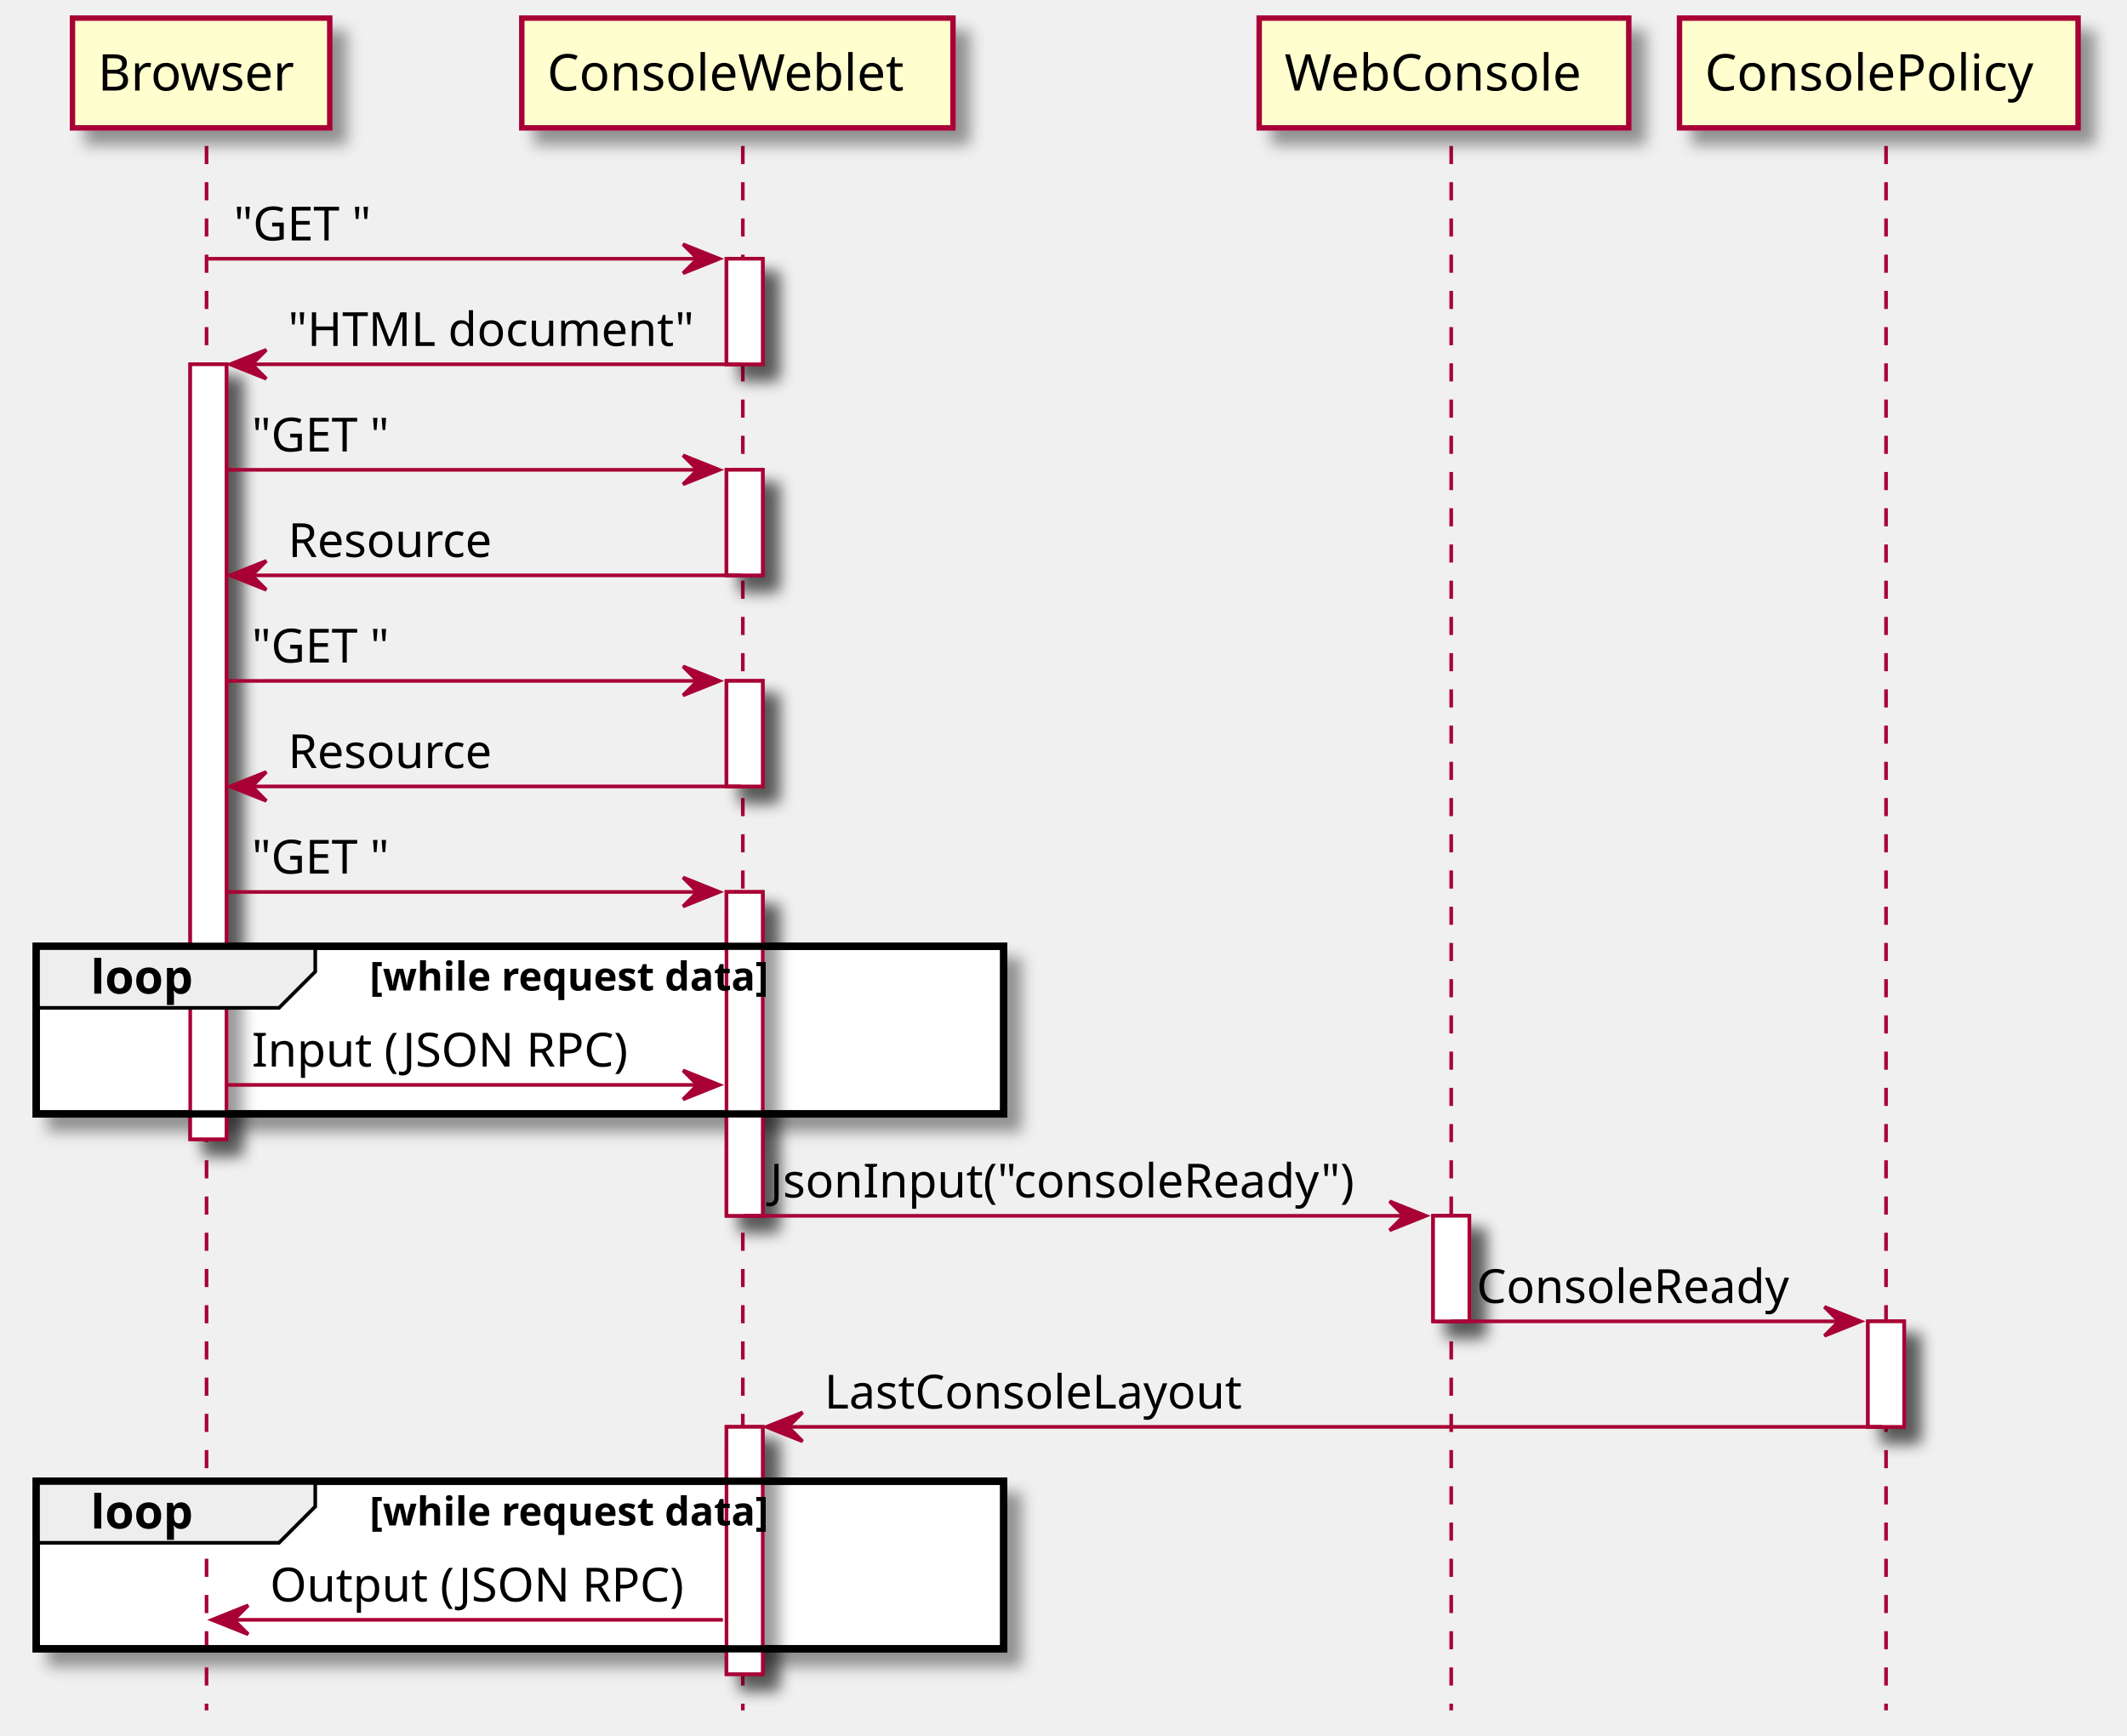
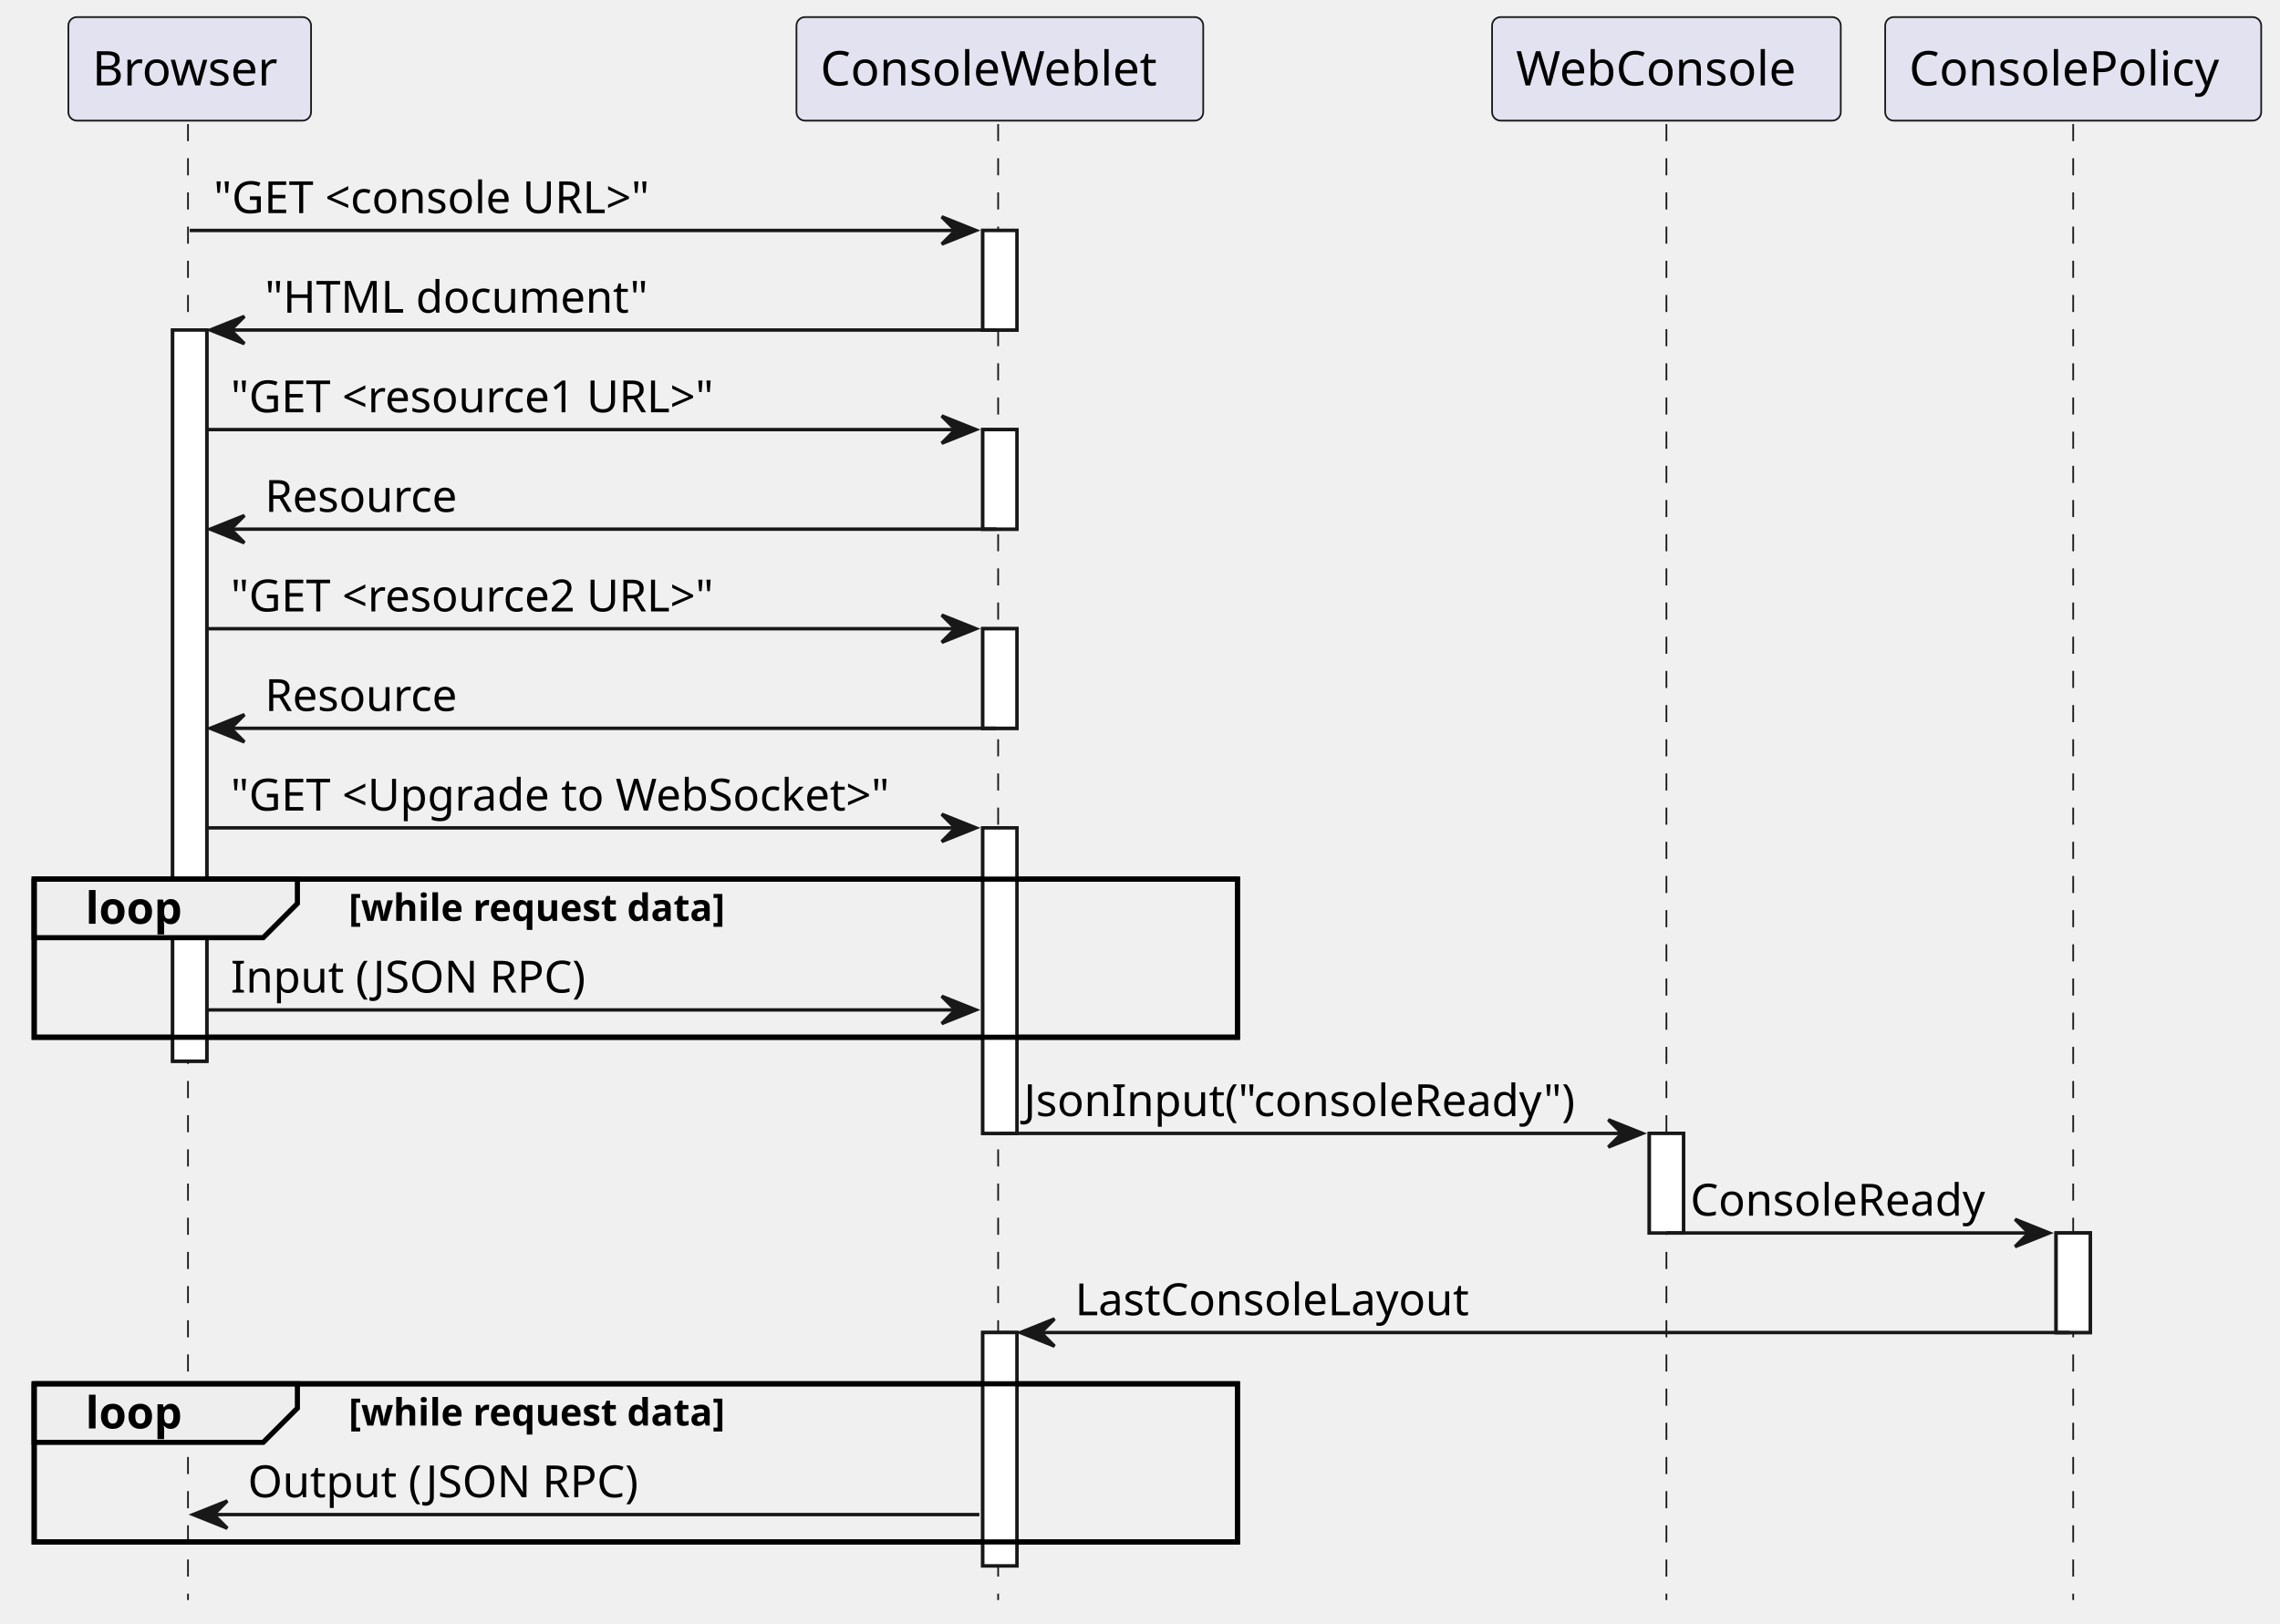
- <svg xmlns="http://www.w3.org/2000/svg" contentScriptType="application/ecmascript" contentStyleType="text/css" height="479px" preserveAspectRatio="none" style="width:587px;height:479px;background:#FFFFFF;" version="1.1" viewBox="0 0 587 479" width="587px" zoomAndPan="magnify">
-   <defs>
-     <filter height="300%" id="f1v0no66sbvric" width="300%" x="-1" y="-1">
-       <feGaussianBlur result="blurOut" stdDeviation="2.0" />
-       <feColorMatrix in="blurOut" result="blurOut2" type="matrix" values="0 0 0 0 0 0 0 0 0 0 0 0 0 0 0 0 0 0 .4 0" />
-       <feOffset dx="4.0" dy="4.0" in="blurOut2" result="blurOut3" />
-       <feBlend in="SourceGraphic" in2="blurOut3" mode="normal" />
-     </filter>
-   </defs>
+ <svg xmlns="http://www.w3.org/2000/svg" contentStyleType="text/css" height="475px" preserveAspectRatio="none" style="width:667px;height:475px;background:#FFFFFF;" version="1.1" viewBox="0 0 667 475" width="667px" zoomAndPan="magnify">
+   <defs />
  <g>
-     <rect fill="#FFFFFF" filter="url(#f1v0no66sbvric)" height="213.93" style="stroke:#A80036;stroke-width:1.0;" width="10" x="52.5" y="100.562" />
-     <rect fill="#FFFFFF" filter="url(#f1v0no66sbvric)" height="29.133" style="stroke:#A80036;stroke-width:1.0;" width="10" x="200.5" y="71.43" />
-     <rect fill="#FFFFFF" filter="url(#f1v0no66sbvric)" height="29.133" style="stroke:#A80036;stroke-width:1.0;" width="10" x="200.5" y="129.695" />
-     <rect fill="#FFFFFF" filter="url(#f1v0no66sbvric)" height="29.133" style="stroke:#A80036;stroke-width:1.0;" width="10" x="200.5" y="187.961" />
-     <rect fill="#FFFFFF" filter="url(#f1v0no66sbvric)" height="89.398" style="stroke:#A80036;stroke-width:1.0;" width="10" x="200.5" y="246.227" />
-     <rect fill="#FFFFFF" filter="url(#f1v0no66sbvric)" height="68.266" style="stroke:#A80036;stroke-width:1.0;" width="10" x="200.5" y="393.891" />
-     <rect fill="#FFFFFF" filter="url(#f1v0no66sbvric)" height="29.133" style="stroke:#A80036;stroke-width:1.0;" width="10" x="395.5" y="335.625" />
-     <rect fill="#FFFFFF" filter="url(#f1v0no66sbvric)" height="29.133" style="stroke:#A80036;stroke-width:1.0;" width="10" x="515.5" y="364.758" />
-     <rect fill="#FFFFFF" filter="url(#f1v0no66sbvric)" height="46.266" style="stroke:#000000;stroke-width:2.0;" width="267" x="10" y="261.227" />
-     <rect fill="#FFFFFF" filter="url(#f1v0no66sbvric)" height="46.266" style="stroke:#000000;stroke-width:2.0;" width="267" x="10" y="408.891" />
-     <line style="stroke:#A80036;stroke-width:1.0;stroke-dasharray:5.0,5.0;" x1="57" x2="57" y1="40.297" y2="472.156" />
-     <line style="stroke:#A80036;stroke-width:1.0;stroke-dasharray:5.0,5.0;" x1="205" x2="205" y1="40.297" y2="472.156" />
-     <line style="stroke:#A80036;stroke-width:1.0;stroke-dasharray:5.0,5.0;" x1="400.5" x2="400.5" y1="40.297" y2="472.156" />
-     <line style="stroke:#A80036;stroke-width:1.0;stroke-dasharray:5.0,5.0;" x1="520.5" x2="520.5" y1="40.297" y2="472.156" />
-     <rect fill="#FEFECE" filter="url(#f1v0no66sbvric)" height="30.297" style="stroke:#A80036;stroke-width:1.5;" width="71" x="20" y="5" />
+     <rect fill="#FFFFFF" height="213.93" style="stroke:#181818;stroke-width:1.0;" width="10" x="50.5" y="96.562" />
+     <rect fill="#FFFFFF" height="29.133" style="stroke:#181818;stroke-width:1.0;" width="10" x="287.5" y="67.43" />
+     <rect fill="#FFFFFF" height="29.133" style="stroke:#181818;stroke-width:1.0;" width="10" x="287.5" y="125.695" />
+     <rect fill="#FFFFFF" height="29.133" style="stroke:#181818;stroke-width:1.0;" width="10" x="287.5" y="183.961" />
+     <rect fill="#FFFFFF" height="89.398" style="stroke:#181818;stroke-width:1.0;" width="10" x="287.5" y="242.227" />
+     <rect fill="#FFFFFF" height="68.266" style="stroke:#181818;stroke-width:1.0;" width="10" x="287.5" y="389.891" />
+     <rect fill="#FFFFFF" height="29.133" style="stroke:#181818;stroke-width:1.0;" width="10" x="482.5" y="331.625" />
+     <rect fill="#FFFFFF" height="29.133" style="stroke:#181818;stroke-width:1.0;" width="10" x="601.5" y="360.758" />
+     <rect fill="none" height="46.266" style="stroke:#000000;stroke-width:1.5;" width="352" x="10" y="257.227" />
+     <rect fill="none" height="46.266" style="stroke:#000000;stroke-width:1.5;" width="352" x="10" y="404.891" />
+     <line style="stroke:#181818;stroke-width:0.5;stroke-dasharray:5.0,5.0;" x1="55" x2="55" y1="36.297" y2="468.156" />
+     <line style="stroke:#181818;stroke-width:0.5;stroke-dasharray:5.0,5.0;" x1="292" x2="292" y1="36.297" y2="468.156" />
+     <line style="stroke:#181818;stroke-width:0.5;stroke-dasharray:5.0,5.0;" x1="487.5" x2="487.5" y1="36.297" y2="468.156" />
+     <line style="stroke:#181818;stroke-width:0.5;stroke-dasharray:5.0,5.0;" x1="606.5" x2="606.5" y1="36.297" y2="468.156" />
+     <rect fill="#E2E2F0" height="30.297" rx="2.5" ry="2.5" style="stroke:#181818;stroke-width:0.5;" width="71" x="20" y="5" />
    <text fill="#000000" font-family="sans-serif" font-size="14" lengthAdjust="spacing" textLength="57" x="27" y="24.995">Browser</text>
-     <rect fill="#FEFECE" filter="url(#f1v0no66sbvric)" height="30.297" style="stroke:#A80036;stroke-width:1.5;" width="119" x="144" y="5" />
-     <text fill="#000000" font-family="sans-serif" font-size="14" lengthAdjust="spacing" textLength="105" x="151" y="24.995">ConsoleWeblet</text>
-     <rect fill="#FEFECE" filter="url(#f1v0no66sbvric)" height="30.297" style="stroke:#A80036;stroke-width:1.5;" width="102" x="347.5" y="5" />
-     <text fill="#000000" font-family="sans-serif" font-size="14" lengthAdjust="spacing" textLength="88" x="354.5" y="24.995">WebConsole</text>
-     <rect fill="#FEFECE" filter="url(#f1v0no66sbvric)" height="30.297" style="stroke:#A80036;stroke-width:1.5;" width="110" x="463.5" y="5" />
-     <text fill="#000000" font-family="sans-serif" font-size="14" lengthAdjust="spacing" textLength="96" x="470.5" y="24.995">ConsolePolicy</text>
-     <rect fill="#FFFFFF" filter="url(#f1v0no66sbvric)" height="213.93" style="stroke:#A80036;stroke-width:1.0;" width="10" x="52.5" y="100.562" />
-     <rect fill="#FFFFFF" filter="url(#f1v0no66sbvric)" height="29.133" style="stroke:#A80036;stroke-width:1.0;" width="10" x="200.5" y="71.43" />
-     <rect fill="#FFFFFF" filter="url(#f1v0no66sbvric)" height="29.133" style="stroke:#A80036;stroke-width:1.0;" width="10" x="200.5" y="129.695" />
-     <rect fill="#FFFFFF" filter="url(#f1v0no66sbvric)" height="29.133" style="stroke:#A80036;stroke-width:1.0;" width="10" x="200.5" y="187.961" />
-     <rect fill="#FFFFFF" filter="url(#f1v0no66sbvric)" height="89.398" style="stroke:#A80036;stroke-width:1.0;" width="10" x="200.5" y="246.227" />
-     <rect fill="#FFFFFF" filter="url(#f1v0no66sbvric)" height="68.266" style="stroke:#A80036;stroke-width:1.0;" width="10" x="200.5" y="393.891" />
-     <rect fill="#FFFFFF" filter="url(#f1v0no66sbvric)" height="29.133" style="stroke:#A80036;stroke-width:1.0;" width="10" x="395.5" y="335.625" />
-     <rect fill="#FFFFFF" filter="url(#f1v0no66sbvric)" height="29.133" style="stroke:#A80036;stroke-width:1.0;" width="10" x="515.5" y="364.758" />
-     <polygon fill="#A80036" points="188.5,67.43,198.5,71.43,188.5,75.43,192.5,71.43" style="stroke:#A80036;stroke-width:1.0;" />
-     <line style="stroke:#A80036;stroke-width:1.0;" x1="57.5" x2="194.5" y1="71.43" y2="71.43" />
-     <text fill="#000000" font-family="sans-serif" font-size="13" lengthAdjust="spacing" textLength="39" x="64.5" y="66.364">"GET "</text>
-     <polygon fill="#A80036" points="73.5,96.562,63.5,100.562,73.5,104.562,69.5,100.562" style="stroke:#A80036;stroke-width:1.0;" />
-     <line style="stroke:#A80036;stroke-width:1.0;" x1="67.5" x2="204.5" y1="100.562" y2="100.562" />
-     <text fill="#000000" font-family="sans-serif" font-size="13" lengthAdjust="spacing" textLength="114" x="79.5" y="95.497">"HTML document"</text>
-     <polygon fill="#A80036" points="188.5,125.695,198.5,129.695,188.5,133.695,192.5,129.695" style="stroke:#A80036;stroke-width:1.0;" />
-     <line style="stroke:#A80036;stroke-width:1.0;" x1="62.5" x2="194.5" y1="129.695" y2="129.695" />
-     <text fill="#000000" font-family="sans-serif" font-size="13" lengthAdjust="spacing" textLength="39" x="69.5" y="124.629">"GET "</text>
-     <polygon fill="#A80036" points="73.5,154.828,63.5,158.828,73.5,162.828,69.5,158.828" style="stroke:#A80036;stroke-width:1.0;" />
-     <line style="stroke:#A80036;stroke-width:1.0;" x1="67.5" x2="204.5" y1="158.828" y2="158.828" />
-     <text fill="#000000" font-family="sans-serif" font-size="13" lengthAdjust="spacing" textLength="59" x="79.5" y="153.762">Resource</text>
-     <polygon fill="#A80036" points="188.5,183.961,198.5,187.961,188.5,191.961,192.5,187.961" style="stroke:#A80036;stroke-width:1.0;" />
-     <line style="stroke:#A80036;stroke-width:1.0;" x1="62.5" x2="194.5" y1="187.961" y2="187.961" />
-     <text fill="#000000" font-family="sans-serif" font-size="13" lengthAdjust="spacing" textLength="39" x="69.5" y="182.895">"GET "</text>
-     <polygon fill="#A80036" points="73.5,213.094,63.5,217.094,73.5,221.094,69.5,217.094" style="stroke:#A80036;stroke-width:1.0;" />
-     <line style="stroke:#A80036;stroke-width:1.0;" x1="67.5" x2="204.5" y1="217.094" y2="217.094" />
-     <text fill="#000000" font-family="sans-serif" font-size="13" lengthAdjust="spacing" textLength="59" x="79.5" y="212.028">Resource</text>
-     <polygon fill="#A80036" points="188.5,242.227,198.5,246.227,188.5,250.227,192.5,246.227" style="stroke:#A80036;stroke-width:1.0;" />
-     <line style="stroke:#A80036;stroke-width:1.0;" x1="62.5" x2="194.5" y1="246.227" y2="246.227" />
-     <text fill="#000000" font-family="sans-serif" font-size="13" lengthAdjust="spacing" textLength="39" x="69.5" y="241.161">"GET "</text>
-     <path d="M10,261.227 L87,261.227 L87,268.227 L77,278.227 L10,278.227 L10,261.227 " fill="#EEEEEE" style="stroke:#000000;stroke-width:1.0;" />
-     <rect fill="none" height="46.266" style="stroke:#000000;stroke-width:2.0;" width="267" x="10" y="261.227" />
-     <text fill="#000000" font-family="sans-serif" font-size="13" font-weight="bold" lengthAdjust="spacing" textLength="32" x="25" y="274.293">loop</text>
-     <text fill="#000000" font-family="sans-serif" font-size="11" font-weight="bold" lengthAdjust="spacing" textLength="131" x="102" y="273.437">[while request data]</text>
-     <polygon fill="#A80036" points="188.5,295.492,198.5,299.492,188.5,303.492,192.5,299.492" style="stroke:#A80036;stroke-width:1.0;" />
-     <line style="stroke:#A80036;stroke-width:1.0;" x1="62.5" x2="194.5" y1="299.492" y2="299.492" />
-     <text fill="#000000" font-family="sans-serif" font-size="13" lengthAdjust="spacing" textLength="107" x="69.5" y="294.426">Input (JSON RPC)</text>
-     <polygon fill="#A80036" points="383.5,331.625,393.5,335.625,383.5,339.625,387.5,335.625" style="stroke:#A80036;stroke-width:1.0;" />
-     <line style="stroke:#A80036;stroke-width:1.0;" x1="205.5" x2="389.5" y1="335.625" y2="335.625" />
-     <text fill="#000000" font-family="sans-serif" font-size="13" lengthAdjust="spacing" textLength="166" x="212.5" y="330.559">JsonInput("consoleReady")</text>
-     <polygon fill="#A80036" points="503.5,360.758,513.5,364.758,503.5,368.758,507.5,364.758" style="stroke:#A80036;stroke-width:1.0;" />
-     <line style="stroke:#A80036;stroke-width:1.0;" x1="400.5" x2="509.5" y1="364.758" y2="364.758" />
-     <text fill="#000000" font-family="sans-serif" font-size="13" lengthAdjust="spacing" textLength="90" x="407.5" y="359.692">ConsoleReady</text>
-     <polygon fill="#A80036" points="221.5,389.891,211.5,393.891,221.5,397.891,217.5,393.891" style="stroke:#A80036;stroke-width:1.0;" />
-     <line style="stroke:#A80036;stroke-width:1.0;" x1="215.5" x2="519.5" y1="393.891" y2="393.891" />
-     <text fill="#000000" font-family="sans-serif" font-size="13" lengthAdjust="spacing" textLength="121" x="227.5" y="388.825">LastConsoleLayout</text>
-     <path d="M10,408.891 L87,408.891 L87,415.891 L77,425.891 L10,425.891 L10,408.891 " fill="#EEEEEE" style="stroke:#000000;stroke-width:1.0;" />
-     <rect fill="none" height="46.266" style="stroke:#000000;stroke-width:2.0;" width="267" x="10" y="408.891" />
-     <text fill="#000000" font-family="sans-serif" font-size="13" font-weight="bold" lengthAdjust="spacing" textLength="32" x="25" y="421.957">loop</text>
-     <text fill="#000000" font-family="sans-serif" font-size="11" font-weight="bold" lengthAdjust="spacing" textLength="131" x="102" y="421.101">[while request data]</text>
-     <polygon fill="#A80036" points="68.5,443.156,58.5,447.156,68.5,451.156,64.5,447.156" style="stroke:#A80036;stroke-width:1.0;" />
-     <line style="stroke:#A80036;stroke-width:1.0;" x1="62.5" x2="199.5" y1="447.156" y2="447.156" />
-     <text fill="#000000" font-family="sans-serif" font-size="13" lengthAdjust="spacing" textLength="119" x="74.5" y="442.09">Output (JSON RPC)</text>
+     <rect fill="#E2E2F0" height="30.297" rx="2.5" ry="2.5" style="stroke:#181818;stroke-width:0.5;" width="119" x="233" y="5" />
+     <text fill="#000000" font-family="sans-serif" font-size="14" lengthAdjust="spacing" textLength="105" x="240" y="24.995">ConsoleWeblet</text>
+     <rect fill="#E2E2F0" height="30.297" rx="2.5" ry="2.5" style="stroke:#181818;stroke-width:0.5;" width="102" x="436.5" y="5" />
+     <text fill="#000000" font-family="sans-serif" font-size="14" lengthAdjust="spacing" textLength="88" x="443.5" y="24.995">WebConsole</text>
+     <rect fill="#E2E2F0" height="30.297" rx="2.5" ry="2.5" style="stroke:#181818;stroke-width:0.5;" width="110" x="551.5" y="5" />
+     <text fill="#000000" font-family="sans-serif" font-size="14" lengthAdjust="spacing" textLength="96" x="558.5" y="24.995">ConsolePolicy</text>
+     <rect fill="#FFFFFF" height="213.93" style="stroke:#181818;stroke-width:1.0;" width="10" x="50.5" y="96.562" />
+     <rect fill="#FFFFFF" height="29.133" style="stroke:#181818;stroke-width:1.0;" width="10" x="287.5" y="67.43" />
+     <rect fill="#FFFFFF" height="29.133" style="stroke:#181818;stroke-width:1.0;" width="10" x="287.5" y="125.695" />
+     <rect fill="#FFFFFF" height="29.133" style="stroke:#181818;stroke-width:1.0;" width="10" x="287.5" y="183.961" />
+     <rect fill="#FFFFFF" height="89.398" style="stroke:#181818;stroke-width:1.0;" width="10" x="287.5" y="242.227" />
+     <rect fill="#FFFFFF" height="68.266" style="stroke:#181818;stroke-width:1.0;" width="10" x="287.5" y="389.891" />
+     <rect fill="#FFFFFF" height="29.133" style="stroke:#181818;stroke-width:1.0;" width="10" x="482.5" y="331.625" />
+     <rect fill="#FFFFFF" height="29.133" style="stroke:#181818;stroke-width:1.0;" width="10" x="601.5" y="360.758" />
+     <polygon fill="#181818" points="275.5,63.43,285.5,67.43,275.5,71.43,279.5,67.43" style="stroke:#181818;stroke-width:1.0;" />
+     <line style="stroke:#181818;stroke-width:1.0;" x1="55.5" x2="281.5" y1="67.43" y2="67.43" />
+     <text fill="#000000" font-family="sans-serif" font-size="13" lengthAdjust="spacing" textLength="139" x="62.5" y="62.364">"GET &lt;console URL&gt;"</text>
+     <polygon fill="#181818" points="71.5,92.562,61.5,96.562,71.5,100.562,67.5,96.562" style="stroke:#181818;stroke-width:1.0;" />
+     <line style="stroke:#181818;stroke-width:1.0;" x1="65.5" x2="291.5" y1="96.562" y2="96.562" />
+     <text fill="#000000" font-family="sans-serif" font-size="13" lengthAdjust="spacing" textLength="114" x="77.5" y="91.497">"HTML document"</text>
+     <polygon fill="#181818" points="275.5,121.695,285.5,125.695,275.5,129.695,279.5,125.695" style="stroke:#181818;stroke-width:1.0;" />
+     <line style="stroke:#181818;stroke-width:1.0;" x1="60.5" x2="281.5" y1="125.695" y2="125.695" />
+     <text fill="#000000" font-family="sans-serif" font-size="13" lengthAdjust="spacing" textLength="154" x="67.5" y="120.629">"GET &lt;resource1 URL&gt;"</text>
+     <polygon fill="#181818" points="71.5,150.828,61.5,154.828,71.5,158.828,67.5,154.828" style="stroke:#181818;stroke-width:1.0;" />
+     <line style="stroke:#181818;stroke-width:1.0;" x1="65.5" x2="291.5" y1="154.828" y2="154.828" />
+     <text fill="#000000" font-family="sans-serif" font-size="13" lengthAdjust="spacing" textLength="59" x="77.5" y="149.762">Resource</text>
+     <polygon fill="#181818" points="275.5,179.961,285.5,183.961,275.5,187.961,279.5,183.961" style="stroke:#181818;stroke-width:1.0;" />
+     <line style="stroke:#181818;stroke-width:1.0;" x1="60.5" x2="281.5" y1="183.961" y2="183.961" />
+     <text fill="#000000" font-family="sans-serif" font-size="13" lengthAdjust="spacing" textLength="154" x="67.5" y="178.895">"GET &lt;resource2 URL&gt;"</text>
+     <polygon fill="#181818" points="71.5,209.094,61.5,213.094,71.5,217.094,67.5,213.094" style="stroke:#181818;stroke-width:1.0;" />
+     <line style="stroke:#181818;stroke-width:1.0;" x1="65.5" x2="291.5" y1="213.094" y2="213.094" />
+     <text fill="#000000" font-family="sans-serif" font-size="13" lengthAdjust="spacing" textLength="59" x="77.5" y="208.028">Resource</text>
+     <polygon fill="#181818" points="275.5,238.227,285.5,242.227,275.5,246.227,279.5,242.227" style="stroke:#181818;stroke-width:1.0;" />
+     <line style="stroke:#181818;stroke-width:1.0;" x1="60.5" x2="281.5" y1="242.227" y2="242.227" />
+     <text fill="#000000" font-family="sans-serif" font-size="13" lengthAdjust="spacing" textLength="208" x="67.5" y="237.161">"GET &lt;Upgrade to WebSocket&gt;"</text>
+     <path d="M10,257.227 L87,257.227 L87,264.359 L77,274.359 L10,274.359 L10,257.227 " fill="#EEEEEE" style="stroke:#000000;stroke-width:1.5;" />
+     <rect fill="none" height="46.266" style="stroke:#000000;stroke-width:1.5;" width="352" x="10" y="257.227" />
+     <text fill="#000000" font-family="sans-serif" font-size="13" font-weight="bold" lengthAdjust="spacing" textLength="32" x="25" y="270.293">loop</text>
+     <text fill="#000000" font-family="sans-serif" font-size="11" font-weight="bold" lengthAdjust="spacing" textLength="131" x="102" y="269.437">[while request data]</text>
+     <polygon fill="#181818" points="275.5,291.492,285.5,295.492,275.5,299.492,279.5,295.492" style="stroke:#181818;stroke-width:1.0;" />
+     <line style="stroke:#181818;stroke-width:1.0;" x1="60.5" x2="281.5" y1="295.492" y2="295.492" />
+     <text fill="#000000" font-family="sans-serif" font-size="13" lengthAdjust="spacing" textLength="107" x="67.5" y="290.426">Input (JSON RPC)</text>
+     <polygon fill="#181818" points="470.5,327.625,480.5,331.625,470.5,335.625,474.5,331.625" style="stroke:#181818;stroke-width:1.0;" />
+     <line style="stroke:#181818;stroke-width:1.0;" x1="292.5" x2="476.5" y1="331.625" y2="331.625" />
+     <text fill="#000000" font-family="sans-serif" font-size="13" lengthAdjust="spacing" textLength="166" x="299.5" y="326.559">JsonInput("consoleReady")</text>
+     <polygon fill="#181818" points="589.5,356.758,599.5,360.758,589.5,364.758,593.5,360.758" style="stroke:#181818;stroke-width:1.0;" />
+     <line style="stroke:#181818;stroke-width:1.0;" x1="487.5" x2="595.5" y1="360.758" y2="360.758" />
+     <text fill="#000000" font-family="sans-serif" font-size="13" lengthAdjust="spacing" textLength="90" x="494.5" y="355.692">ConsoleReady</text>
+     <polygon fill="#181818" points="308.5,385.891,298.5,389.891,308.5,393.891,304.5,389.891" style="stroke:#181818;stroke-width:1.0;" />
+     <line style="stroke:#181818;stroke-width:1.0;" x1="302.5" x2="605.5" y1="389.891" y2="389.891" />
+     <text fill="#000000" font-family="sans-serif" font-size="13" lengthAdjust="spacing" textLength="121" x="314.5" y="384.825">LastConsoleLayout</text>
+     <path d="M10,404.891 L87,404.891 L87,412.023 L77,422.023 L10,422.023 L10,404.891 " fill="#EEEEEE" style="stroke:#000000;stroke-width:1.5;" />
+     <rect fill="none" height="46.266" style="stroke:#000000;stroke-width:1.5;" width="352" x="10" y="404.891" />
+     <text fill="#000000" font-family="sans-serif" font-size="13" font-weight="bold" lengthAdjust="spacing" textLength="32" x="25" y="417.957">loop</text>
+     <text fill="#000000" font-family="sans-serif" font-size="11" font-weight="bold" lengthAdjust="spacing" textLength="131" x="102" y="417.101">[while request data]</text>
+     <polygon fill="#181818" points="66.5,439.156,56.5,443.156,66.5,447.156,62.5,443.156" style="stroke:#181818;stroke-width:1.0;" />
+     <line style="stroke:#181818;stroke-width:1.0;" x1="60.5" x2="286.5" y1="443.156" y2="443.156" />
+     <text fill="#000000" font-family="sans-serif" font-size="13" lengthAdjust="spacing" textLength="119" x="72.5" y="438.09">Output (JSON RPC)</text>
  </g>
</svg>
